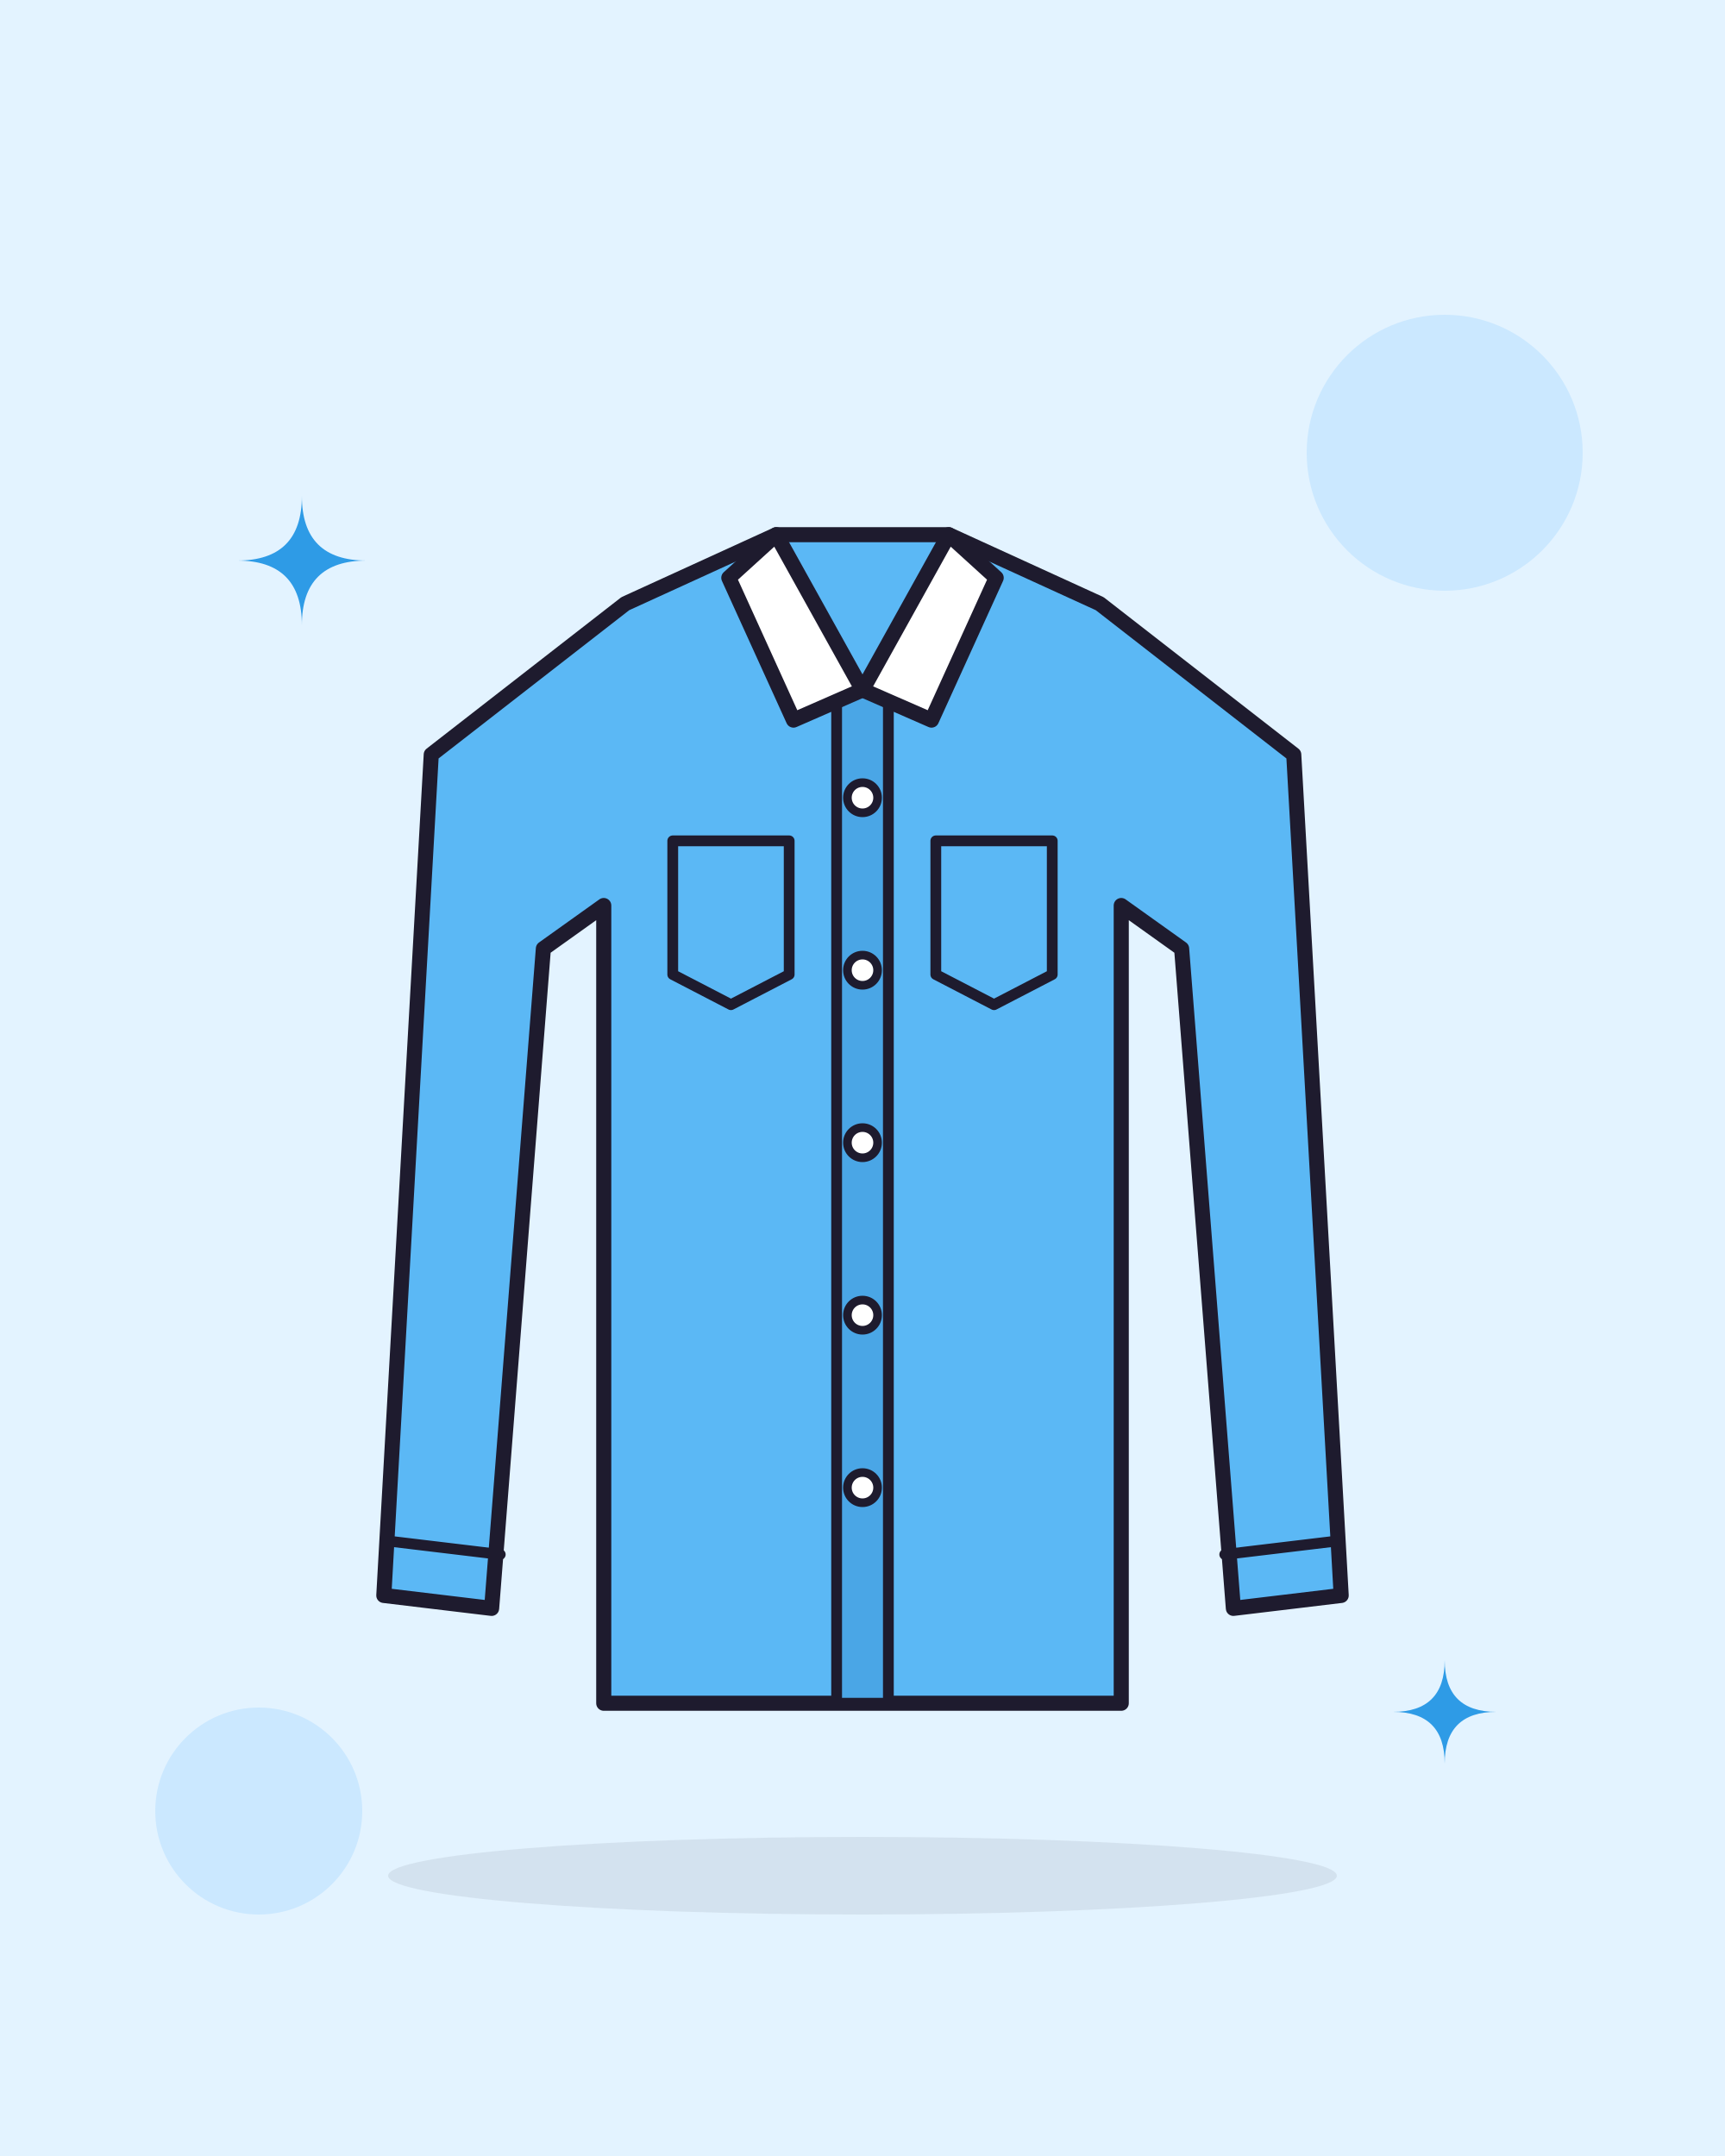
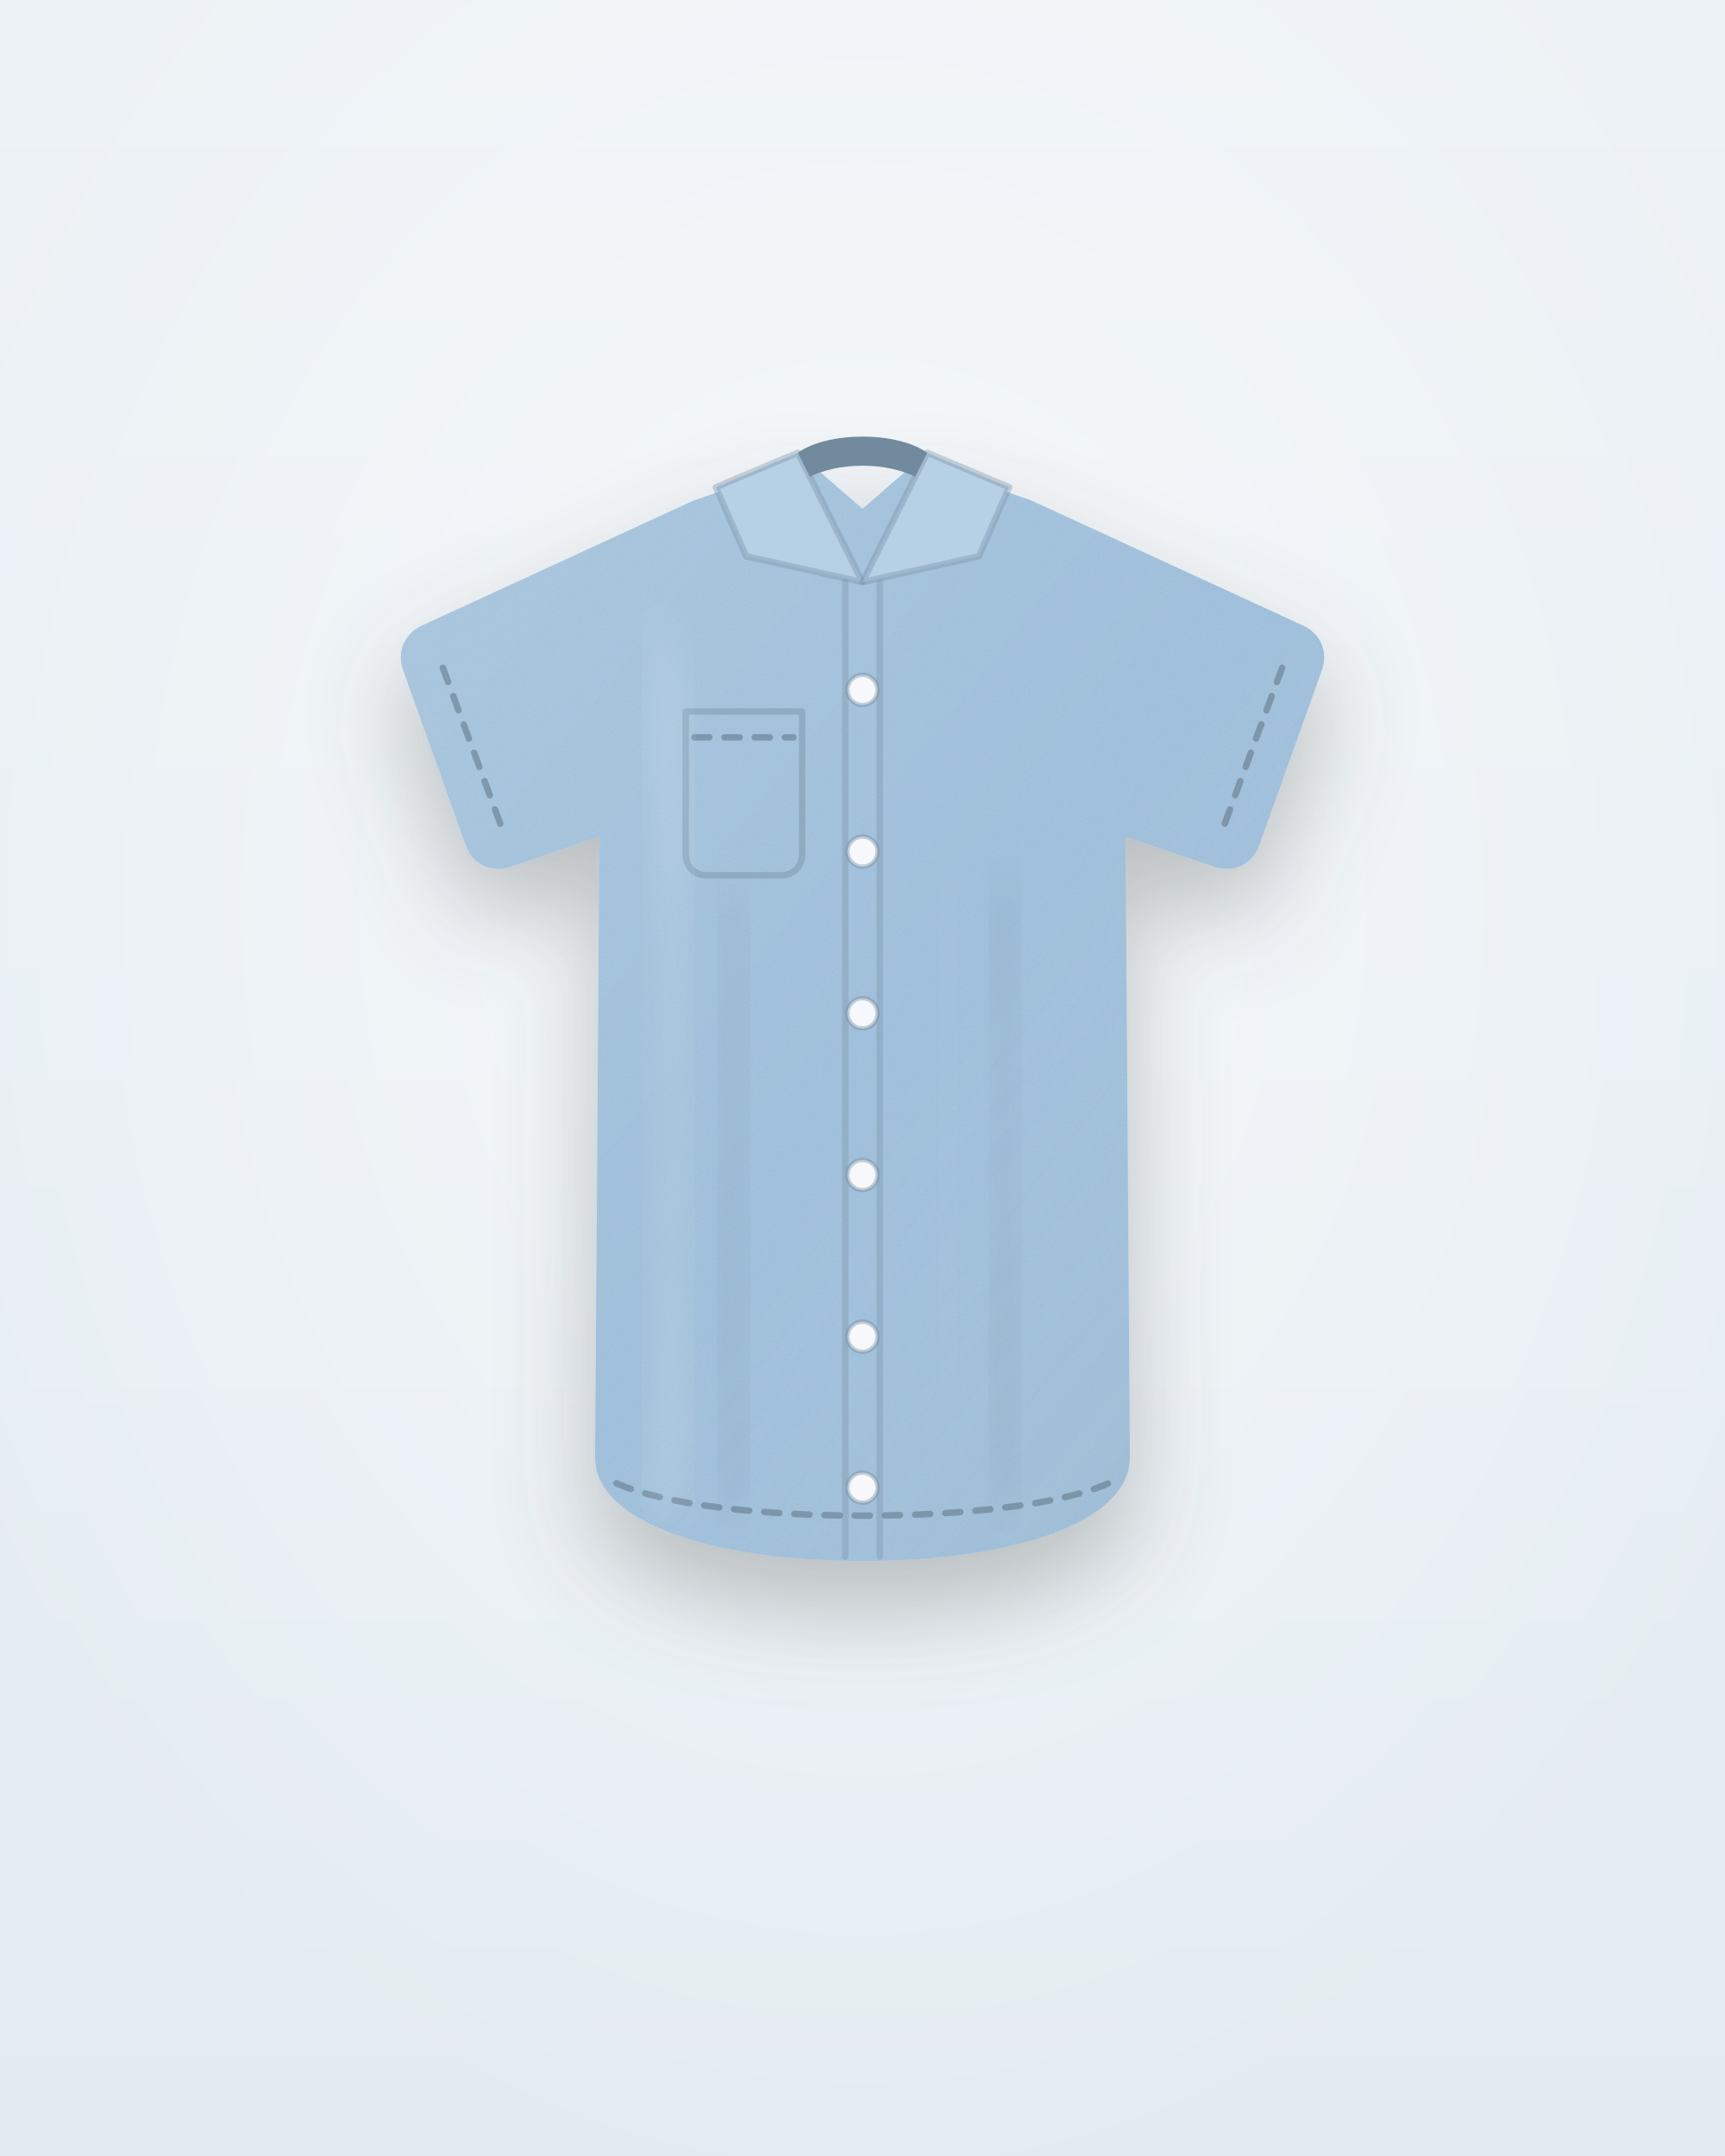
<svg xmlns="http://www.w3.org/2000/svg" viewBox="0 0 800 1000">
-   <style>
-     .g{animation:float 5s ease-in-out infinite;transform-box:fill-box;transform-origin:center}
-     .s{animation:tw 2.4s ease-in-out infinite}.s2{animation-delay:1.2s}
-     @keyframes float{0%,100%{transform:translateY(0)}50%{transform:translateY(-14px)}}
-     @keyframes tw{0%,100%{opacity:.3}50%{opacity:1}}
-     @media (prefers-reduced-motion:reduce){.g,.s{animation:none}}
-   </style>
-   <rect width="800" height="1000" fill="#E3F3FF" />
-   <circle cx="670" cy="210" r="64" fill="#CBE8FF" />
-   <circle cx="120" cy="840" r="48" fill="#CBE8FF" />
-   <path class="s" d="M140 230 Q140 260 170 260 Q140 260 140 290 Q140 260 110 260 Q140 260 140 230Z" fill="#2E9BE6" />
-   <path class="s s2" d="M670 770 Q670 794 694 794 Q670 794 670 818 Q670 794 646 794 Q670 794 670 770Z" fill="#2E9BE6" />
-   <ellipse cx="400" cy="870" rx="220" ry="18" fill="#1E1B2E" opacity=".08" />
-   <g class="g" fill="none" stroke="#1E1B2E" stroke-width="7" stroke-linejoin="round" stroke-linecap="round">
-     <path d="M290 280 L360 248 L440 248 L510 280 L600 350 L622 740 L572 746 L548 440 L520 420 L520 790 L280 790 L280 420 L252 440 L228 746 L178 740 L200 350 Z" fill="#5BB8F5" />
-     <rect x="388" y="320" width="24" height="470" fill="#4AA6E6" stroke-width="5" />
-     <path d="M360 248 L400 320 L368 334 L338 268 Z" fill="#FFFFFF" />
-     <path d="M440 248 L400 320 L432 334 L462 268 Z" fill="#FFFFFF" />
-     <g fill="#FFFFFF" stroke-width="4">
-       <circle cx="400" cy="370" r="7" />
-       <circle cx="400" cy="450" r="7" />
-       <circle cx="400" cy="530" r="7" />
-       <circle cx="400" cy="610" r="7" />
-       <circle cx="400" cy="690" r="7" />
-     </g>
-     <path d="M312 390 L366 390 L366 452 L339 466 L312 452 Z" stroke-width="5" />
-     <path d="M434 390 L488 390 L488 452 L461 466 L434 452 Z" stroke-width="5" />
-     <path d="M182 715 L232 721 M568 721 L618 715" stroke-width="5" />
+   <defs>
+     <linearGradient id="bg" x1="0" y1="0" x2="0" y2="1">
+       <stop offset="0" stop-color="#edf2f6" />
+       <stop offset="1" stop-color="#e3ebf1" />
+     </linearGradient>
+     <radialGradient id="spot" cx=".5" cy=".42" r=".6">
+       <stop offset="0" stop-color="#fff" stop-opacity=".55" />
+       <stop offset="1" stop-color="#fff" stop-opacity="0" />
+     </radialGradient>
+     <linearGradient id="shade" x1="0" y1="0" x2="1" y2="1">
+       <stop offset="0" stop-color="#fff" stop-opacity=".22" />
+       <stop offset=".5" stop-color="#fff" stop-opacity="0" />
+       <stop offset="1" stop-color="#000" stop-opacity=".2" />
+     </linearGradient>
+     <filter id="drop" x="-25%" y="-25%" width="150%" height="150%">
+       <feDropShadow dx="0" dy="22" stdDeviation="22" flood-color="#5b5e60" flood-opacity=".35" />
+     </filter>
+     <filter id="soft">
+       <feGaussianBlur stdDeviation="10" />
+     </filter>
+     <filter id="grain" x="0" y="0" width="100%" height="100%">
+       <feTurbulence type="fractalNoise" baseFrequency=".9" numOctaves="2" stitchTiles="stitch" />
+       <feColorMatrix type="saturate" values="0" />
+       <feComponentTransfer>
+         <feFuncA type="table" tableValues="0 .09" />
+       </feComponentTransfer>
+     </filter>
+     <clipPath id="c">
+       <path d="M322 232 C346 224 360 218 370 210 L400 236 L430 210 C440 218 454 224 478 232 L604 290 C613 294 616 303 613 311 L584 392 C581 401 572 405 563 402 L522 388 L524 676 C524 706 470 724 400 724 C330 724 276 706 276 676 L278 388 L237 402 C228 405 219 401 216 392 L187 311 C184 303 187 294 196 290 Z" />
+     </clipPath>
+   </defs>
+   <rect width="800" height="1000" fill="url(#bg)" />
+   <rect width="800" height="1000" fill="url(#spot)" />
+   <path d="M322 232 C346 224 360 218 370 210 L400 236 L430 210 C440 218 454 224 478 232 L604 290 C613 294 616 303 613 311 L584 392 C581 401 572 405 563 402 L522 388 L524 676 C524 706 470 724 400 724 C330 724 276 706 276 676 L278 388 L237 402 C228 405 219 401 216 392 L187 311 C184 303 187 294 196 290 Z" fill="#9fc0dc" filter="url(#drop)" />
+   <g clip-path="url(#c)">
+     <rect width="800" height="1000" fill="url(#shade)" />
+     <rect width="800" height="1000" filter="url(#grain)" />
+   </g>
+   <g fill="none" stroke-linecap="round" stroke-linejoin="round">
+     <path d="M370 210 C384 200 416 200 430 210 L426 222 C412 214 388 214 374 222 Z" fill="#728a9e" stroke="none" />
+     <path d="M370 210 L400 270 L346 258 L332 226 Z" fill="#b6d0e6" stroke="#728a9e" stroke-opacity=".35" stroke-width="3" />
+     <path d="M430 210 L400 270 L454 258 L468 226 Z" fill="#b6d0e6" stroke="#728a9e" stroke-opacity=".35" stroke-width="3" />
+     <path d="M392 270 L392 722 M408 270 L408 722" stroke="#728a9e" stroke-opacity="0.3" stroke-width="3" />
+     <circle cx="400" cy="320" r="7" fill="#f6f8fb" stroke="#728a9e" stroke-opacity=".4" stroke-width="2" />
+     <circle cx="400" cy="395" r="7" fill="#f6f8fb" stroke="#728a9e" stroke-opacity=".4" stroke-width="2" />
+     <circle cx="400" cy="470" r="7" fill="#f6f8fb" stroke="#728a9e" stroke-opacity=".4" stroke-width="2" />
+     <circle cx="400" cy="545" r="7" fill="#f6f8fb" stroke="#728a9e" stroke-opacity=".4" stroke-width="2" />
+     <circle cx="400" cy="620" r="7" fill="#f6f8fb" stroke="#728a9e" stroke-opacity=".4" stroke-width="2" />
+     <circle cx="400" cy="690" r="7" fill="#f6f8fb" stroke="#728a9e" stroke-opacity=".4" stroke-width="2" />
+     <path d="M318 330 L372 330 L372 396 C372 402 368 406 362 406 L328 406 C322 406 318 402 318 396 Z" fill="none" stroke="#728a9e" stroke-opacity=".4" stroke-width="3" />
+     <path d="M322 342 L368 342" stroke="#5f7384" stroke-opacity=".55" stroke-width="3" stroke-dasharray="7 7" />
+     <path d="M568 382 L596 306 M232 382 L204 306" stroke="#5f7384" stroke-opacity=".55" stroke-width="3" stroke-dasharray="7 7" />
+     <path d="M286 688 C330 708 470 708 514 688" stroke="#5f7384" stroke-opacity=".55" stroke-width="3" stroke-dasharray="7 7" />
+     <path d="M340 430 C352 520 346 610 334 690" stroke="#000" stroke-opacity=".07" stroke-width="26" filter="url(#soft)" />
+     <path d="M466 420 C454 520 462 610 472 690" stroke="#000" stroke-opacity=".07" stroke-width="20" filter="url(#soft)" />
+     <path d="M300 300 C330 420 322 560 306 690" stroke="#fff" stroke-opacity=".16" stroke-width="22" filter="url(#soft)" />
+     <path d="M440 420 C446 500 444 580 436 640" stroke="#fff" stroke-opacity=".16" stroke-width="14" filter="url(#soft)" />
  </g>
</svg>
